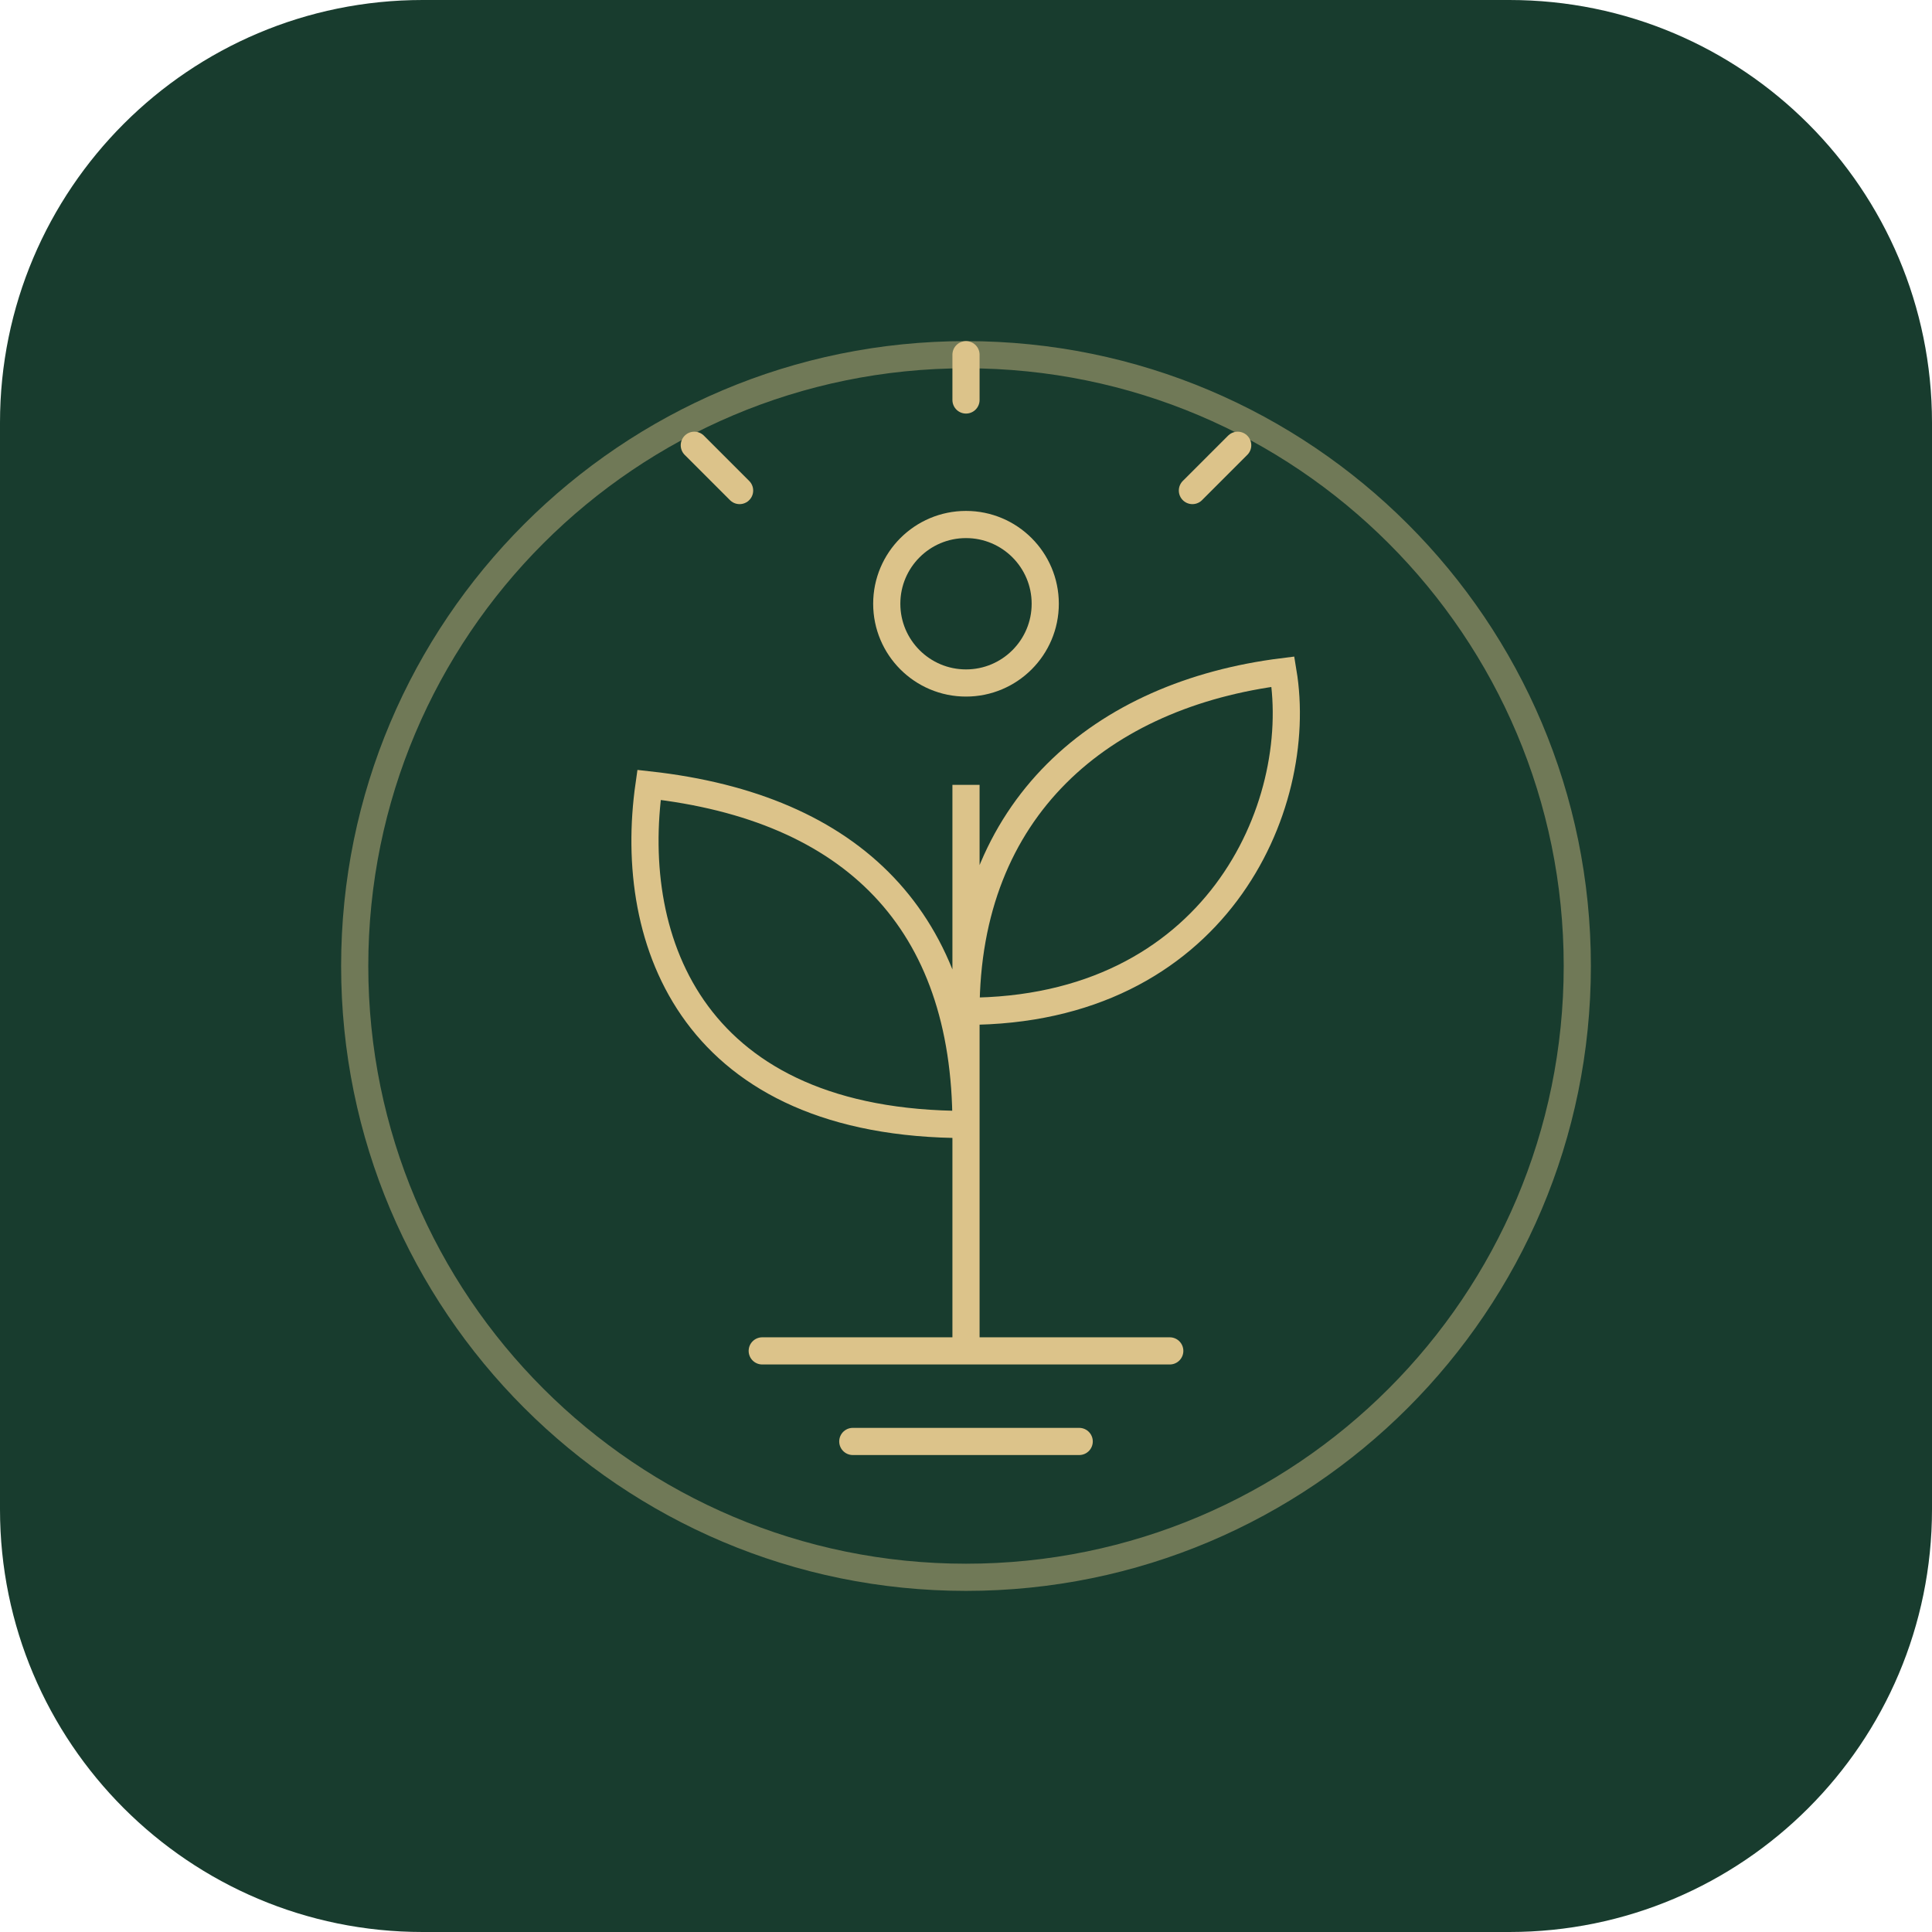
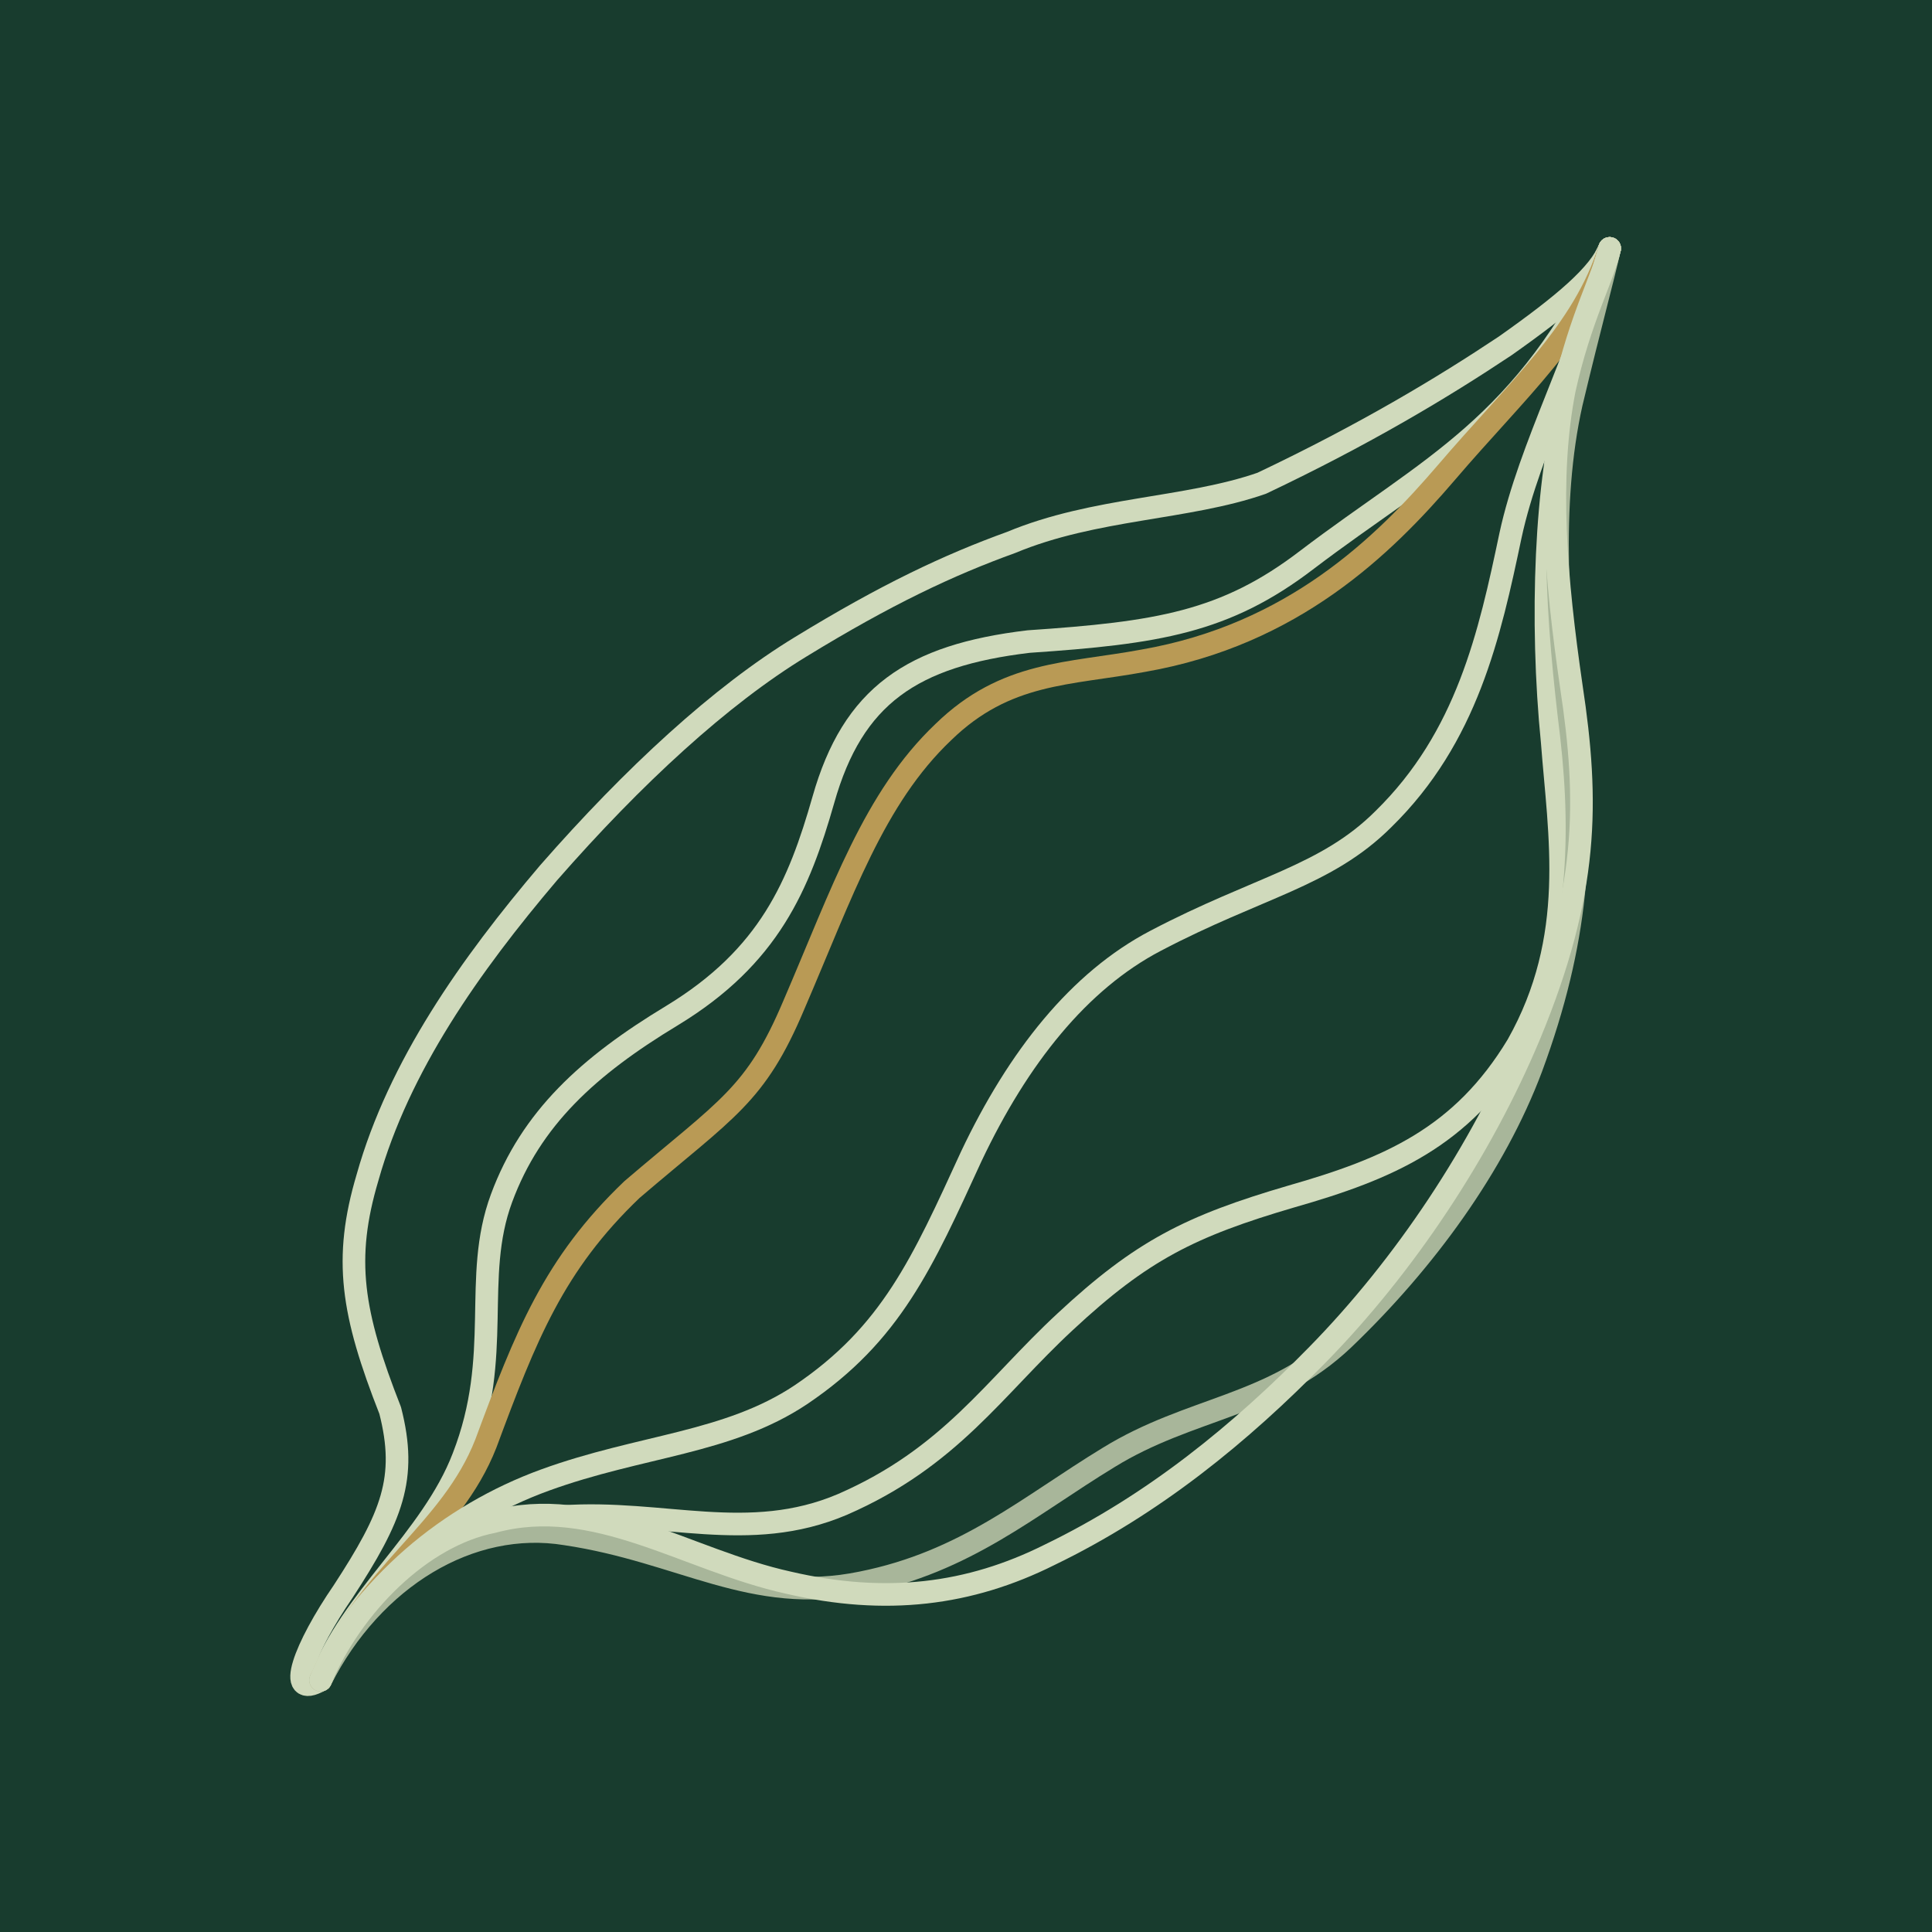
- <svg xmlns="http://www.w3.org/2000/svg" viewBox="0 0 512 512" width="512" height="512">
-   <rect width="512" height="512" rx="112" fill="#183c2e" />
-   <g transform="translate(64 64) scale(6)" fill="none" stroke="#dcc38a" stroke-width="1.2">
-     <circle cx="32" cy="32" r="27" opacity=".45" />
-     <path d="M32 49V24M32 39C20 39 17 31 18 24C27 25 32 30 32 39ZM32 34C43 34 47 25 46 19C38 20 32 25 32 34Z" />
-     <circle cx="32" cy="16" r="3.5" />
-     <path d="M32 7V5M22 11L20 9M42 11L44 9M23 49H41M27 53H37" stroke-linecap="round" />
-   </g>
+ <svg xmlns="http://www.w3.org/2000/svg" width="512" height="512" viewBox="0 0 512 512" role="img" aria-label="Vibe Check — Breath">
+   <rect width="512" height="512" fill="#183c2e" />
+   <svg x="52" y="52" width="408" height="408" viewBox="245 40 810 885" fill="none" stroke-linecap="round" stroke-linejoin="round">
+     <path d="M279 893 C258 905 270 874 292 842 C320 799 329 777 319 738 C297 682 292 651 306 604 C324 540 365 482 410 429 C459 373 509 327 555 299 C604 269 640 252 676 239 C724 219 777 220 820 205 C879 177 924 150 960 126 C994 102 1014 85 1020 70" stroke="#d0dabc" stroke-width="13" />
+     <path d="M279 893 C296 847 343 812 361 765 C384 706 366 662 383 616 C400 570 433 540 481 511 C537 477 554 436 568 387 C585 327 619 304 686 296 C760 291 799 285 846 249 C917 195 971 173 1020 70" stroke="#d0dabc" stroke-width="13" />
+     <path d="M279 893 C307 831 354 808 374 757 C397 695 413 654 458 611 C513 564 529 557 551 505 C579 440 597 386 637 348 C673 313 709 315 752 307 C838 292 890 241 926 199 C967 151 1005 118 1020 70" stroke="#b99a55" stroke-width="13" />
+     <path d="M279 893 C303 839 353 798 408 778 C463 758 513 757 555 729 C607 694 625 653 653 592 C680 535 715 491 759 468 C818 437 857 431 890 398 C938 351 951 292 963 235 C974 184 1004 130 1020 70" stroke="#d0dabc" stroke-width="13" />
+     <path d="M279 893 C309 832 362 800 418 799 C476 795 525 815 579 792 C641 765 666 725 707 687 C751 646 779 632 837 615 C893 599 935 581 967 528 C1002 466 991 407 987 354 C980 284 983 203 997 154 C1007 115 1016 85 1020 70" stroke="#d0dabc" stroke-width="13" />
+     <path d="M279 893 C309 834 365 800 420 809 C487 819 527 850 590 837 C650 825 686 793 732 765 C779 736 826 736 867 697 C914 652 954 597 975 541 C1002 468 1005 412 998 350 C990 285 985 217 998 159 C1009 113 1016 88 1020 70" stroke="#a8b69a" stroke-width="13" />
+     <path d="M279 893 C297 850 337 810 378 802 C437 786 489 824 548 837 C604 850 652 844 698 821 C758 792 808 751 852 706 C902 655 946 589 974 522 C1008 440 1008 388 998 322 C989 260 984 202 994 151 C1003 110 1017 85 1020 70" stroke="#d0dabc" stroke-width="13" />
+   </svg>
</svg>
